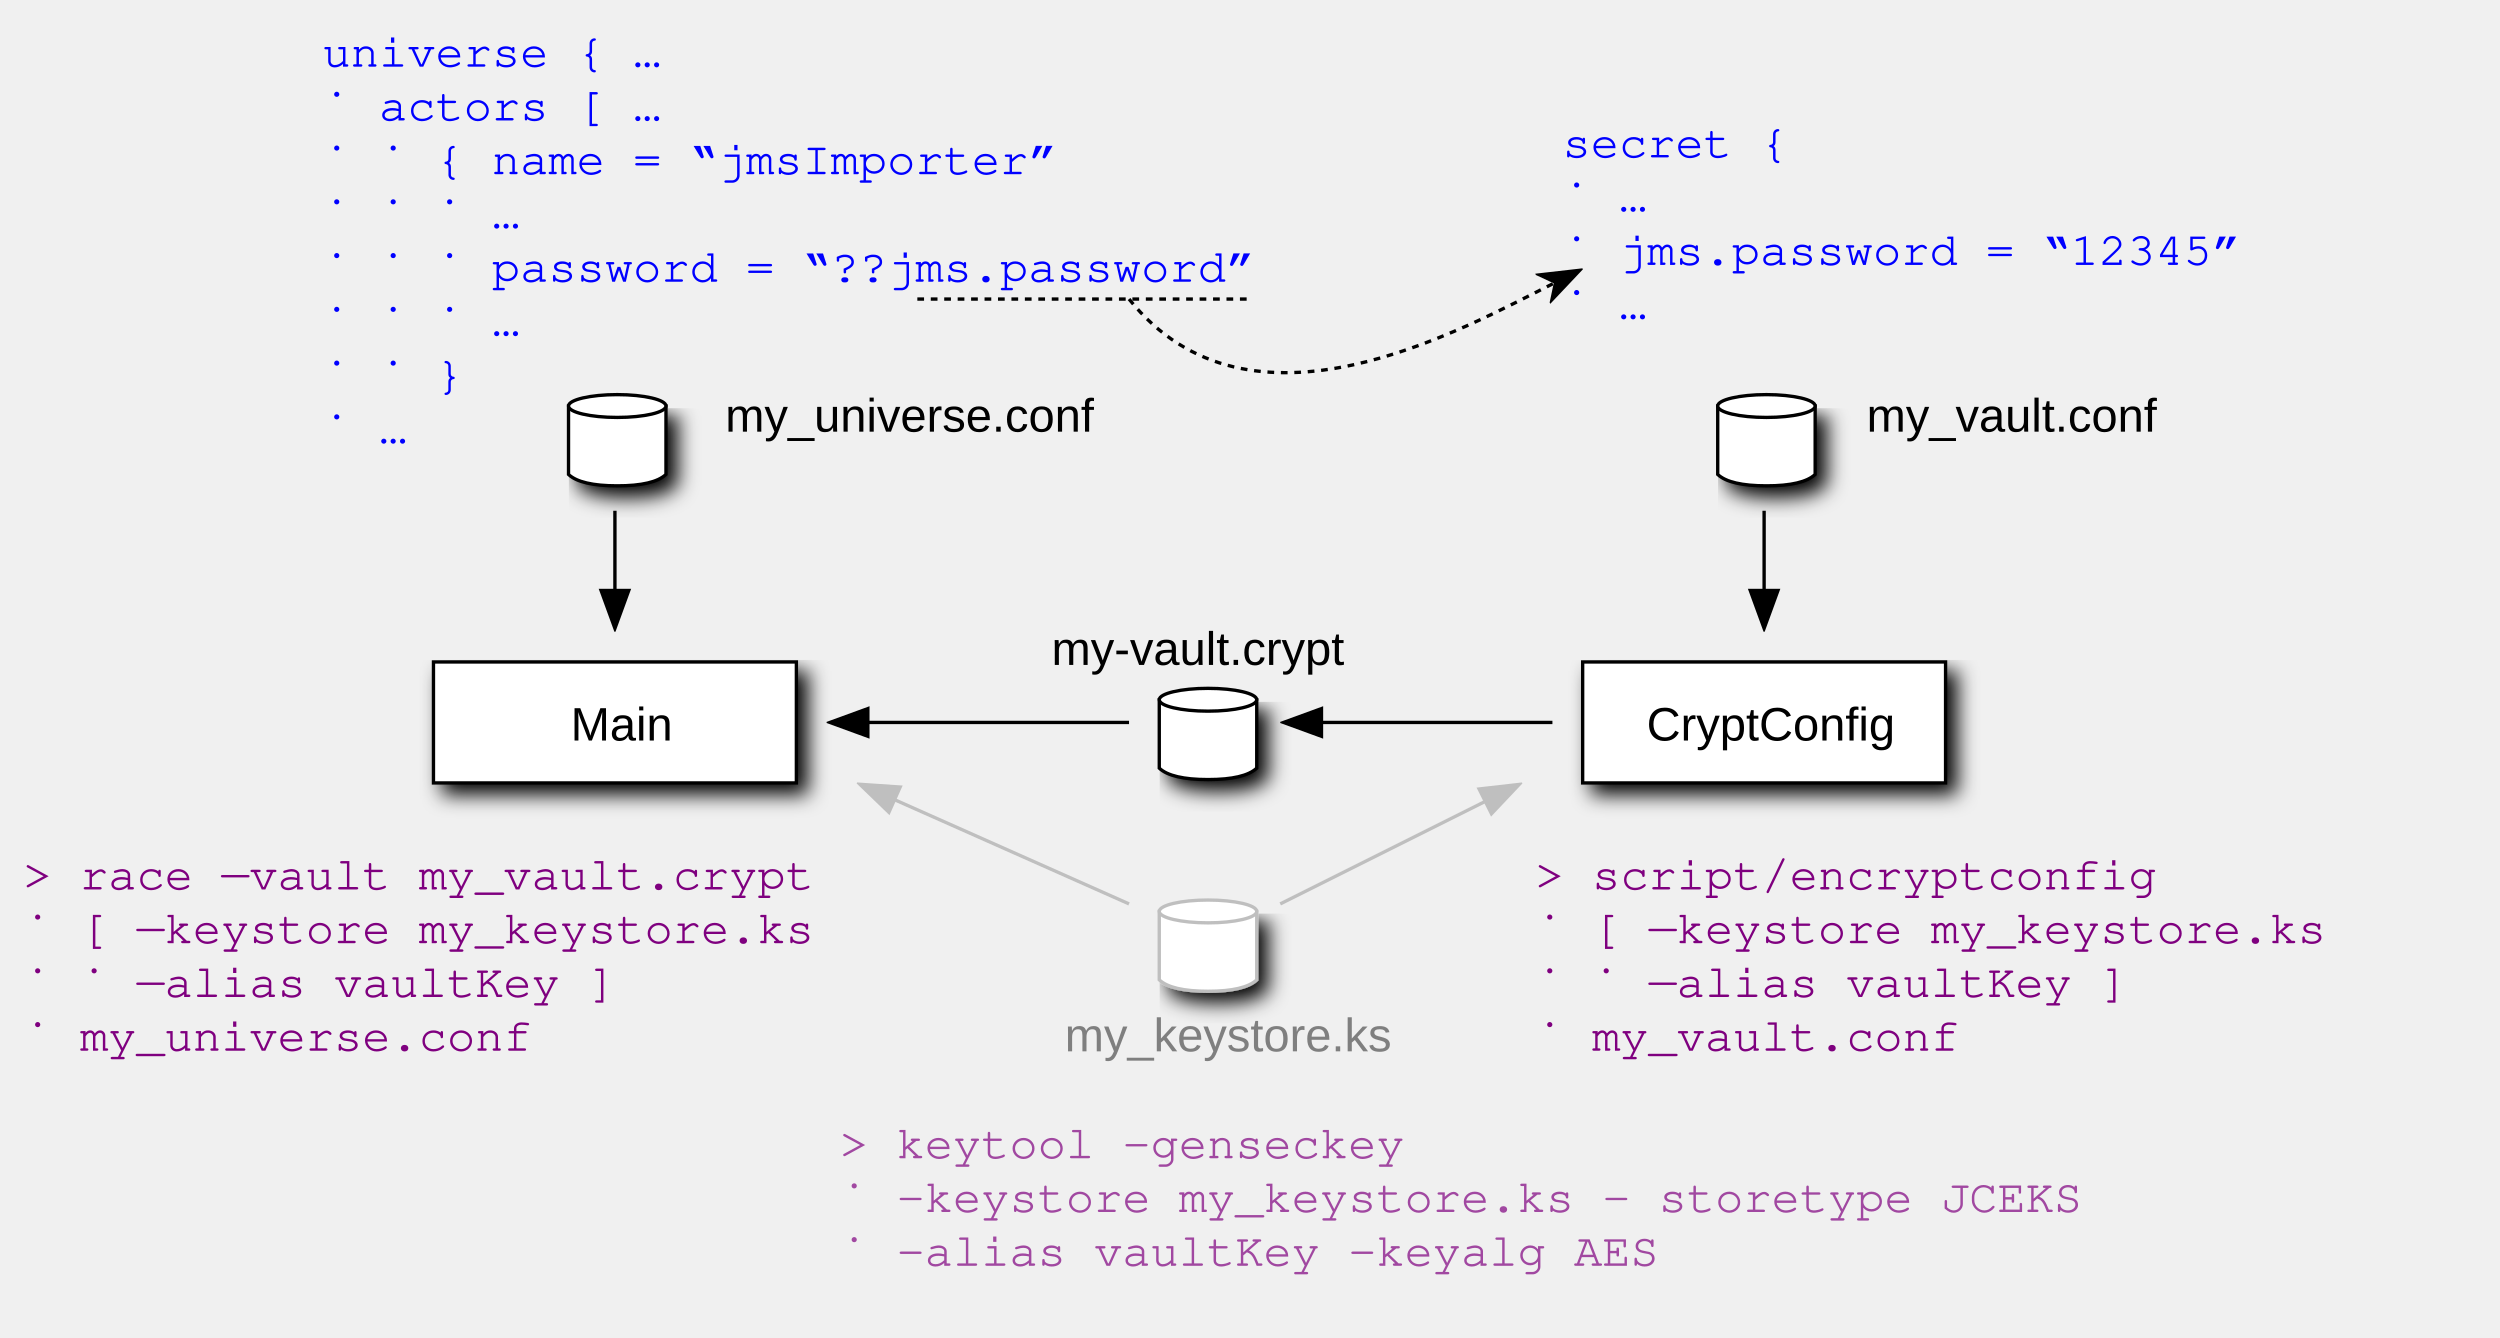
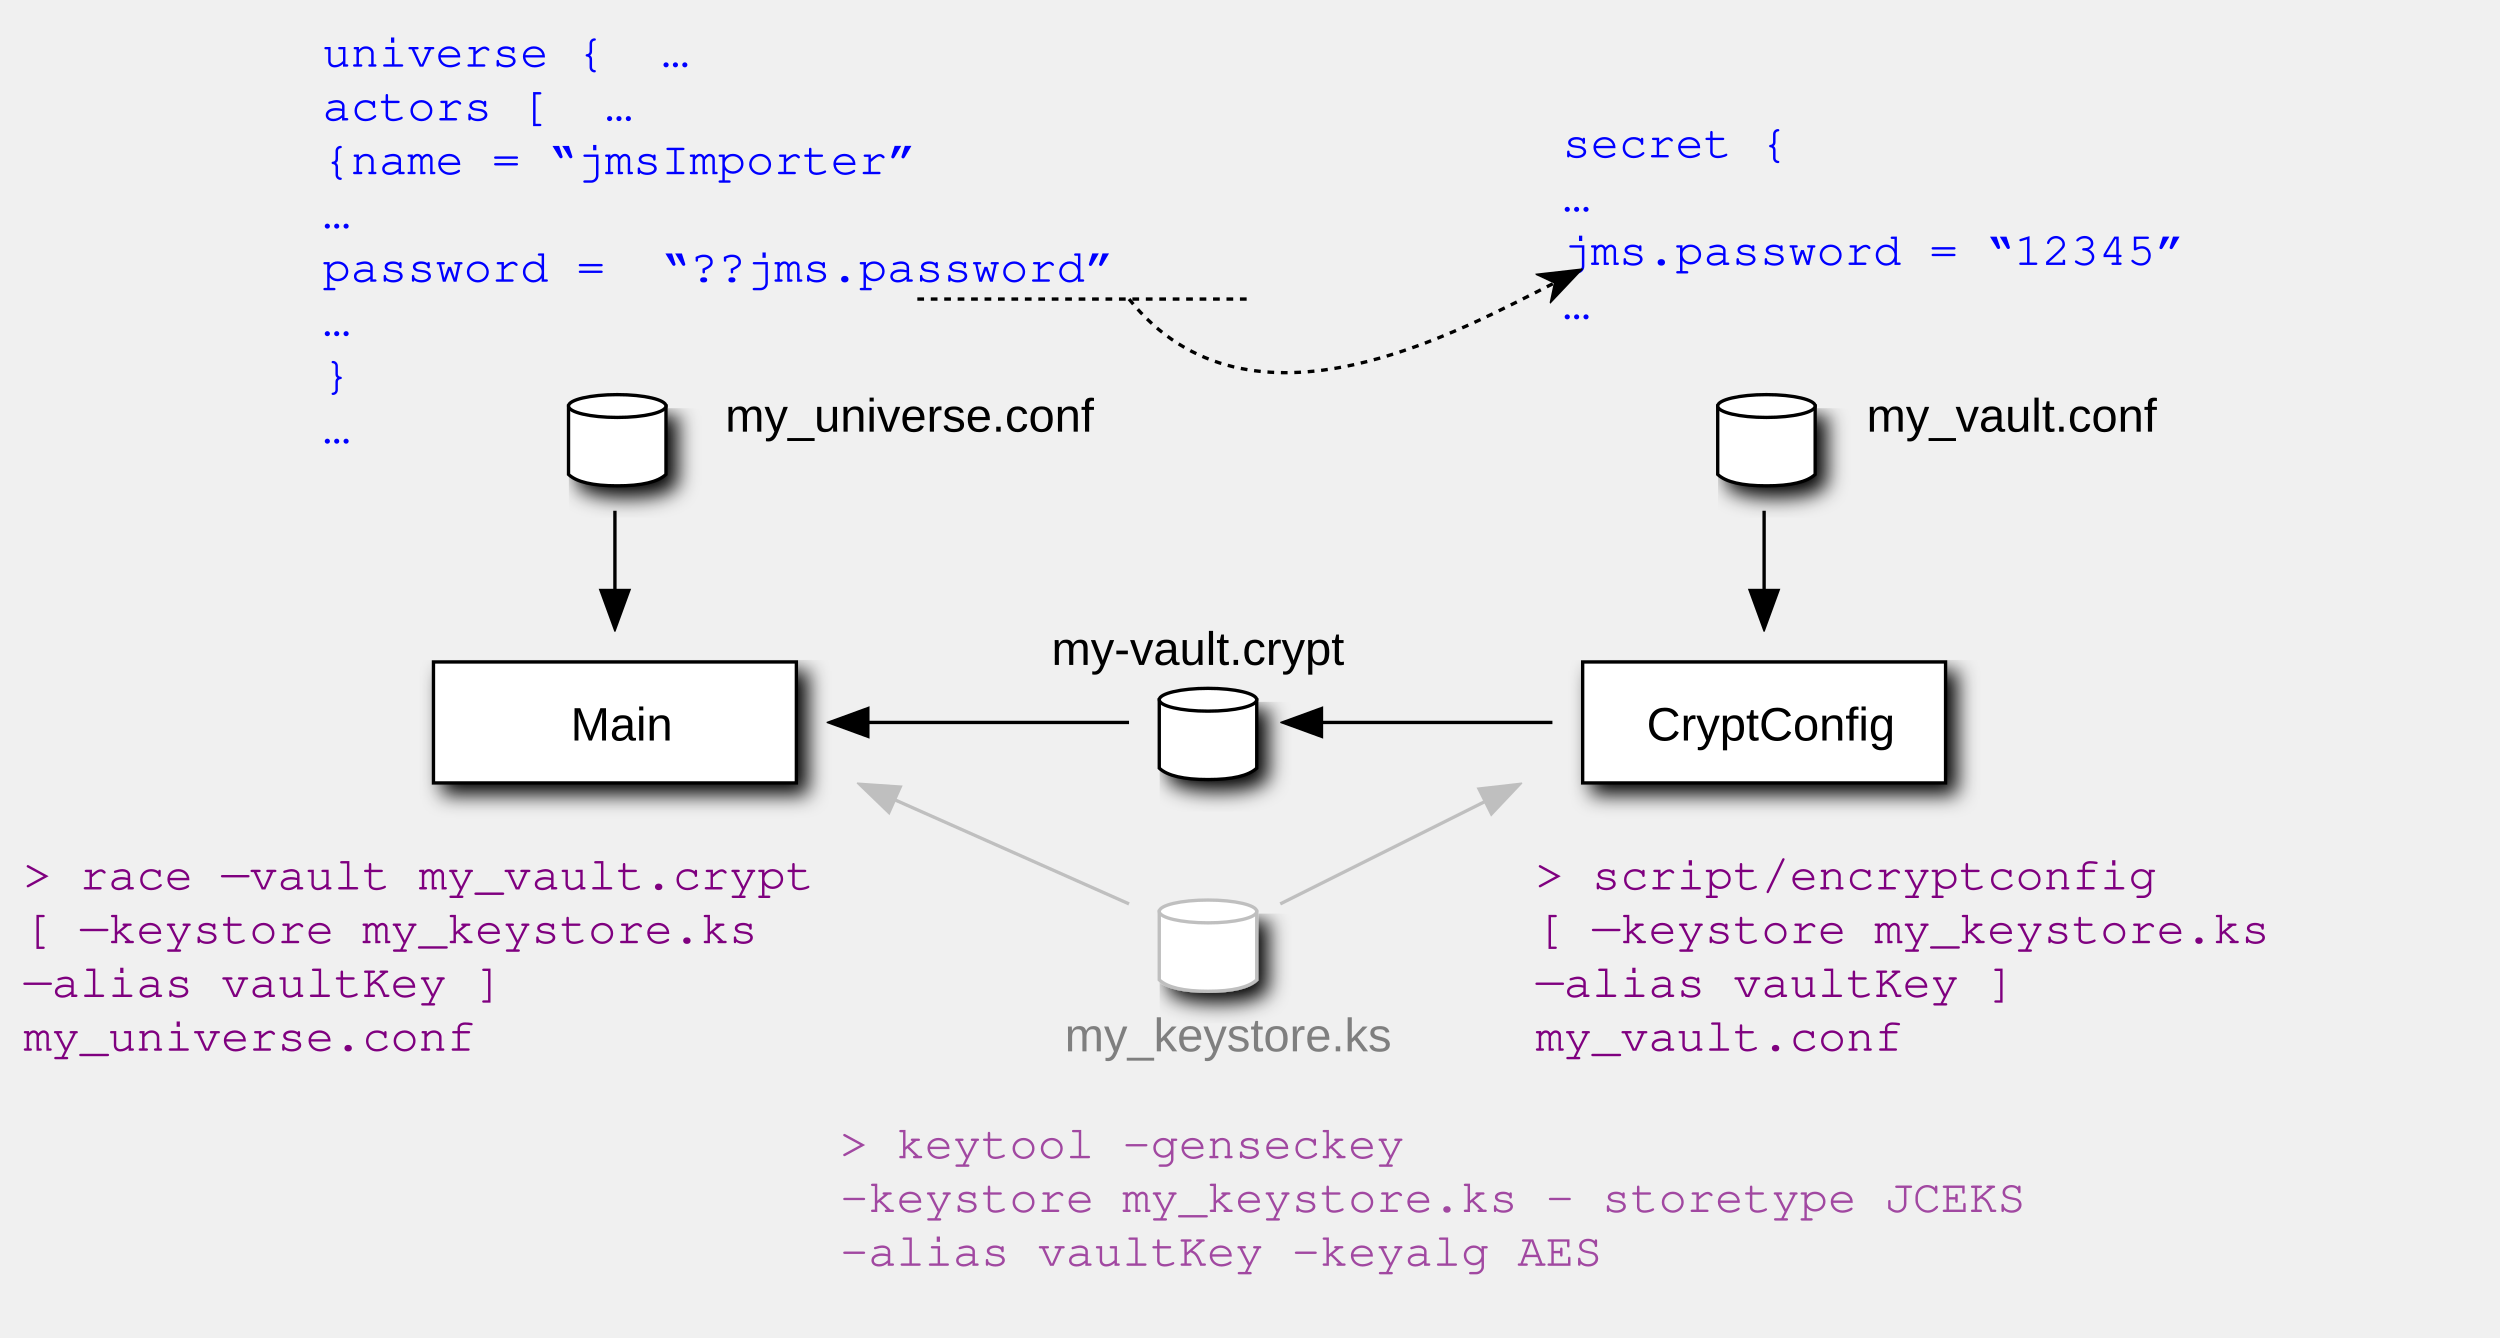
<svg xmlns="http://www.w3.org/2000/svg" width="100%" height="100%" version="1.1" viewBox="6 154 744 398">
  <defs>
    <filter id="shadow1" width="150%" height="150%">
      <feGaussianBlur in="SourceAlpha" result="blur" stdDeviation="3" />
      <feOffset dx="3" dy="3" in="blur" result="offsetBlur" />
      <feMerge>
        <feMergeNode in="offsetBlur" />
        <feMergeNode in="SourceGraphic" />
      </feMerge>
    </filter>
  </defs>
  <marker id="marker1" markerUnits="strokeWidth" orient="auto" refX="-11.173" refY="0" markerWidth="13.272" markerHeight="10.23" viewBox="-12.272 -5.115 13.272 10.23">
    <path d="M-11.272 -4.115 L0 0 L-11.272 4.115 Z " fill="#000000" fill-opacity="1" stroke="#000000" stroke-opacity="1" />
  </marker>
  <marker id="marker2" markerUnits="strokeWidth" orient="auto" refX="-11.173" refY="0" markerWidth="13.272" markerHeight="10.23" viewBox="-12.272 -5.115 13.272 10.23">
    <path d="M-11.272 -4.115 L0 0 L-11.272 4.115 Z " fill="#000000" fill-opacity="1" stroke="#000000" stroke-opacity="1" />
  </marker>
  <marker id="marker3" markerUnits="strokeWidth" orient="auto" refX="-11.173" refY="0" markerWidth="13.272" markerHeight="10.23" viewBox="-12.272 -5.115 13.272 10.23">
    <path d="M-11.272 -4.115 L0 0 L-11.272 4.115 Z " fill="#000000" fill-opacity="1" stroke="#000000" stroke-opacity="1" />
  </marker>
  <marker id="marker4" markerUnits="strokeWidth" orient="auto" refX="-11.173" refY="0" markerWidth="13.272" markerHeight="10.23" viewBox="-12.272 -5.115 13.272 10.23">
    <path d="M-11.272 -4.115 L0 0 L-11.272 4.115 Z " fill="#000000" fill-opacity="1" stroke="#000000" stroke-opacity="1" />
  </marker>
  <marker id="marker5" markerUnits="strokeWidth" orient="auto" refX="-7.87" refY="0" markerWidth="13.272" markerHeight="10.23" viewBox="-12.272 -5.115 13.272 10.23">
    <path d="M-11.272 -4.115 L0 0 L-11.272 4.115 L-8 -3.496911E-07 Z " fill="#000000" fill-opacity="1" stroke="#000000" stroke-opacity="1" />
  </marker>
  <marker id="marker6" markerUnits="strokeWidth" orient="auto" refX="-11.173" refY="0" markerWidth="13.272" markerHeight="10.23" viewBox="-12.272 -5.115 13.272 10.23">
    <path d="M-11.272 -4.115 L0 0 L-11.272 4.115 Z " fill="#BFBFBF" fill-opacity="1" stroke="#BFBFBF" stroke-opacity="1" />
  </marker>
  <marker id="marker7" markerUnits="strokeWidth" orient="auto" refX="-11.173" refY="0" markerWidth="13.272" markerHeight="10.23" viewBox="-12.272 -5.115 13.272 10.23">
    <path d="M-11.272 -4.115 L0 0 L-11.272 4.115 Z " fill="#BFBFBF" fill-opacity="1" stroke="#BFBFBF" stroke-opacity="1" />
  </marker>
  <g id="layer1">
-     <text x="102" y="173.845" font-size="14" fill="#0000FF" fill-opacity="1" font-family="Courier" font-weight="normal" font-style="normal">universe {  …</text>
-     <text x="102" y="189.845" font-size="14" fill="#0000FF" fill-opacity="1" font-family="Courier" font-weight="normal" font-style="normal">˙ actors [  …</text>
-     <text x="102" y="205.845" font-size="14" fill="#0000FF" fill-opacity="1" font-family="Courier" font-weight="normal" font-style="normal">˙ ˙  { name = “jmsImporter”</text>
-     <text x="102" y="221.845" font-size="14" fill="#0000FF" fill-opacity="1" font-family="Courier" font-weight="normal" font-style="normal">˙ ˙ ˙ …</text>
-     <text x="102" y="237.845" font-size="14" fill="#0000FF" fill-opacity="1" font-family="Courier" font-weight="normal" font-style="normal">˙ ˙ ˙ password =  “??jms.password”</text>
-     <text x="102" y="253.845" font-size="14" fill="#0000FF" fill-opacity="1" font-family="Courier" font-weight="normal" font-style="normal">˙ ˙ ˙ …</text>
-     <text x="102" y="269.845" font-size="14" fill="#0000FF" fill-opacity="1" font-family="Courier" font-weight="normal" font-style="normal">˙ ˙ }</text>
-     <text x="102" y="285.845" font-size="14" fill="#0000FF" fill-opacity="1" font-family="Courier" font-weight="normal" font-style="normal">˙⁣ …</text>
-     <text x="471" y="200.845" font-size="14" fill="#0000FF" fill-opacity="1" font-family="Courier" font-weight="normal" font-style="normal">secret {</text>
-     <text x="471" y="216.845" font-size="14" fill="#0000FF" fill-opacity="1" font-family="Courier" font-weight="normal" font-style="normal">˙ …</text>
-     <text x="471" y="232.845" font-size="14" fill="#0000FF" fill-opacity="1" font-family="Courier" font-weight="normal" font-style="normal">˙ jms.password = “12345”</text>
-     <text x="471" y="248.845" font-size="14" fill="#0000FF" fill-opacity="1" font-family="Courier" font-weight="normal" font-style="normal">˙ …</text>
+     <text x="102" y="173.845" font-size="14" fill="#0000FF" fill-opacity="1" font-family="Courier" font-weight="normal" font-style="normal">universe {  …
+ </text>
+     <text x="102" y="189.845" font-size="14" fill="#0000FF" fill-opacity="1" font-family="Courier" font-weight="normal" font-style="normal">  actors [  …
+ </text>
+     <text x="102" y="205.845" font-size="14" fill="#0000FF" fill-opacity="1" font-family="Courier" font-weight="normal" font-style="normal">     {name = “jmsImporter”
+ </text>
+     <text x="102" y="221.845" font-size="14" fill="#0000FF" fill-opacity="1" font-family="Courier" font-weight="normal" font-style="normal">      …
+ </text>
+     <text x="102" y="237.845" font-size="14" fill="#0000FF" fill-opacity="1" font-family="Courier" font-weight="normal" font-style="normal">      password =  “??jms.password”
+ </text>
+     <text x="102" y="253.845" font-size="14" fill="#0000FF" fill-opacity="1" font-family="Courier" font-weight="normal" font-style="normal">      …
+ </text>
+     <text x="102" y="269.845" font-size="14" fill="#0000FF" fill-opacity="1" font-family="Courier" font-weight="normal" font-style="normal">    }
+ </text>
+     <text x="102" y="285.845" font-size="14" fill="#0000FF" fill-opacity="1" font-family="Courier" font-weight="normal" font-style="normal">  …</text>
+     <text x="471" y="200.845" font-size="14" fill="#0000FF" fill-opacity="1" font-family="Courier" font-weight="normal" font-style="normal">secret { 
+ </text>
+     <text x="471" y="216.845" font-size="14" fill="#0000FF" fill-opacity="1" font-family="Courier" font-weight="normal" font-style="normal">  …
+ </text>
+     <text x="471" y="232.845" font-size="14" fill="#0000FF" fill-opacity="1" font-family="Courier" font-weight="normal" font-style="normal">  jms.password = “12345”
+ </text>
+     <text x="471" y="248.845" font-size="14" fill="#0000FF" fill-opacity="1" font-family="Courier" font-weight="normal" font-style="normal">  …
+ </text>
    <text x="221.833" y="282.468" font-size="14" fill="#000000" fill-opacity="1" font-family="Arial" font-weight="normal" font-style="normal">my_universe.conf</text>
    <text x="561.505" y="282.468" font-size="14" fill="#000000" fill-opacity="1" font-family="Arial" font-weight="normal" font-style="normal">my_vault.conf</text>
    <text x="318.938" y="351.88" font-size="14" fill="#000000" fill-opacity="1" font-family="Arial" font-weight="normal" font-style="normal">my-vault.crypt</text>
    <rect x="477" y="351" width="108" height="36" opacity="1" stroke="#000000" stroke-opacity="1" stroke-width="1" stroke-linecap="butt" stroke-linejoin="miter" stroke-dasharray="none" fill="#FFFFFF" fill-opacity="1" filter="url(#shadow1)" />
    <text x="496.041" y="374.38" font-size="14" fill="#000000" fill-opacity="1" font-family="Arial" font-weight="normal" font-style="normal">CryptConfig</text>
    <rect x="135" y="351" width="108" height="36" opacity="1" stroke="#000000" stroke-opacity="1" stroke-width="1" stroke-linecap="butt" stroke-linejoin="miter" stroke-dasharray="none" fill="#FFFFFF" fill-opacity="1" filter="url(#shadow1)" />
    <text x="175.828" y="374.38" font-size="14" fill="#000000" fill-opacity="1" font-family="Arial" font-weight="normal" font-style="normal">Main</text>
    <line x1="531" y1="306" x2="531" y2="329.827" marker-end="url(#marker1)" opacity="1" stroke="#000000" stroke-opacity="1" stroke-width="1" stroke-linecap="butt" stroke-linejoin="miter" stroke-dasharray="none" />
    <line x1="189" y1="306" x2="189" y2="329.827" marker-end="url(#marker2)" opacity="1" stroke="#000000" stroke-opacity="1" stroke-width="1" stroke-linecap="butt" stroke-linejoin="miter" stroke-dasharray="none" />
    <line x1="468" y1="369" x2="399.173" y2="369" marker-end="url(#marker3)" opacity="1" stroke="#000000" stroke-opacity="1" stroke-width="1" stroke-linecap="butt" stroke-linejoin="miter" stroke-dasharray="none" />
    <line x1="342" y1="369" x2="264.173" y2="369" marker-end="url(#marker4)" opacity="1" stroke="#000000" stroke-opacity="1" stroke-width="1" stroke-linecap="butt" stroke-linejoin="miter" stroke-dasharray="none" />
-     <text x="13" y="418.7" font-size="14" fill="#7F007F" fill-opacity="1" font-family="Courier" font-weight="normal" font-style="normal">&gt; race —vault my_vault.crypt</text>
-     <text x="13" y="434.7" font-size="14" fill="#7F007F" fill-opacity="1" font-family="Courier" font-weight="normal" font-style="normal">˙    [ —keystore my_keystore.ks</text>
-     <text x="13" y="450.7" font-size="14" fill="#7F007F" fill-opacity="1" font-family="Courier" font-weight="normal" font-style="normal">˙ ˙      —alias vaultKey ]</text>
-     <text x="13" y="466.7" font-size="14" fill="#7F007F" fill-opacity="1" font-family="Courier" font-weight="normal" font-style="normal">˙    my_universe.conf</text>
-     <text x="463" y="418.7" font-size="14" fill="#7F007F" fill-opacity="1" font-family="Courier" font-weight="normal" font-style="normal">&gt; script/encryptconfig</text>
-     <text x="463" y="434.7" font-size="14" fill="#7F007F" fill-opacity="1" font-family="Courier" font-weight="normal" font-style="normal">˙    [ —keystore my_keystore.ks</text>
-     <text x="463" y="450.7" font-size="14" fill="#7F007F" fill-opacity="1" font-family="Courier" font-weight="normal" font-style="normal">˙ ˙      —alias vaultKey ]</text>
-     <text x="463" y="466.7" font-size="14" fill="#7F007F" fill-opacity="1" font-family="Courier" font-weight="normal" font-style="normal">˙    my_vault.conf</text>
+     <text x="13" y="418.7" font-size="14" fill="#7F007F" fill-opacity="1" font-family="Courier" font-weight="normal" font-style="normal">&gt; race —vault my_vault.crypt
+ </text>
+     <text x="13" y="434.7" font-size="14" fill="#7F007F" fill-opacity="1" font-family="Courier" font-weight="normal" font-style="normal">     [ —keystore my_keystore.ks
+ </text>
+     <text x="13" y="450.7" font-size="14" fill="#7F007F" fill-opacity="1" font-family="Courier" font-weight="normal" font-style="normal">         —alias vaultKey ]
+ </text>
+     <text x="13" y="466.7" font-size="14" fill="#7F007F" fill-opacity="1" font-family="Courier" font-weight="normal" font-style="normal">     my_universe.conf</text>
+     <text x="463" y="418.7" font-size="14" fill="#7F007F" fill-opacity="1" font-family="Courier" font-weight="normal" font-style="normal">&gt; script/encryptconfig
+ </text>
+     <text x="463" y="434.7" font-size="14" fill="#7F007F" fill-opacity="1" font-family="Courier" font-weight="normal" font-style="normal">     [ —keystore my_keystore.ks 
+ </text>
+     <text x="463" y="450.7" font-size="14" fill="#7F007F" fill-opacity="1" font-family="Courier" font-weight="normal" font-style="normal">         —alias vaultKey ]
+ </text>
+     <text x="463" y="466.7" font-size="14" fill="#7F007F" fill-opacity="1" font-family="Courier" font-weight="normal" font-style="normal">     my_vault.conf</text>
    <path d="M342 243 C378 288 441 252 469.067 237.967" marker-end="url(#marker5)" opacity="1" stroke="#000000" stroke-opacity="1" stroke-width="1" stroke-linecap="butt" stroke-linejoin="miter" stroke-dasharray="2,2" fill-opacity="0" />
    <text x="322.876" y="466.88" font-size="14" fill="#7F7F7F" fill-opacity="1" font-family="Arial" font-weight="normal" font-style="normal">my_keystore.ks</text>
    <g>
      <path d="M351 425.245 L351 445.606 Q354.625 449 365.5 449 Q376.375 449 380 445.606 L380 425.245 Z " opacity="1" stroke="#BFBFBF" stroke-opacity="1" stroke-width="1" stroke-linecap="butt" stroke-linejoin="miter" stroke-dasharray="none" fill="#FFFFFF" fill-opacity="1" filter="url(#shadow1)" />
      <ellipse cx="365.5" cy="425.245" rx="14.5" ry="3.394" opacity="1" stroke="#BFBFBF" stroke-opacity="1" stroke-width="1" stroke-linecap="butt" stroke-linejoin="miter" stroke-dasharray="none" fill="#FFFFFF" fill-opacity="1" />
    </g>
    <g>
      <path d="M175.191 274.833 L175.191 295.195 Q178.816 298.588 189.691 298.588 Q200.566 298.588 204.191 295.195 L204.191 274.833 Z " opacity="1" stroke="#000000" stroke-opacity="1" stroke-width="1" stroke-linecap="butt" stroke-linejoin="miter" stroke-dasharray="none" fill="#FFFFFF" fill-opacity="1" filter="url(#shadow1)" />
      <ellipse cx="189.691" cy="274.833" rx="14.5" ry="3.394" opacity="1" stroke="#000000" stroke-opacity="1" stroke-width="1" stroke-linecap="butt" stroke-linejoin="miter" stroke-dasharray="none" fill="#FFFFFF" fill-opacity="1" />
    </g>
    <line x1="342" y1="423" x2="272.123" y2="391.944" marker-end="url(#marker6)" opacity="1" stroke="#BFBFBF" stroke-opacity="1" stroke-width="1" stroke-linecap="butt" stroke-linejoin="miter" stroke-dasharray="none" />
    <line x1="387" y1="423" x2="448.113" y2="392.444" marker-end="url(#marker7)" opacity="1" stroke="#BFBFBF" stroke-opacity="1" stroke-width="1" stroke-linecap="butt" stroke-linejoin="miter" stroke-dasharray="none" />
    <g>
      <path d="M517.191 274.833 L517.191 295.195 Q520.816 298.588 531.691 298.588 Q542.566 298.588 546.191 295.195 L546.191 274.833 Z " opacity="1" stroke="#000000" stroke-opacity="1" stroke-width="1" stroke-linecap="butt" stroke-linejoin="miter" stroke-dasharray="none" fill="#FFFFFF" fill-opacity="1" filter="url(#shadow1)" />
      <ellipse cx="531.691" cy="274.833" rx="14.5" ry="3.394" opacity="1" stroke="#000000" stroke-opacity="1" stroke-width="1" stroke-linecap="butt" stroke-linejoin="miter" stroke-dasharray="none" fill="#FFFFFF" fill-opacity="1" />
    </g>
    <g>
      <path d="M351 362.245 L351 382.606 Q354.625 386 365.5 386 Q376.375 386 380 382.606 L380 362.245 Z " opacity="1" stroke="#000000" stroke-opacity="1" stroke-width="1" stroke-linecap="butt" stroke-linejoin="miter" stroke-dasharray="none" fill="#FFFFFF" fill-opacity="1" filter="url(#shadow1)" />
      <ellipse cx="365.5" cy="362.245" rx="14.5" ry="3.394" opacity="1" stroke="#000000" stroke-opacity="1" stroke-width="1" stroke-linecap="butt" stroke-linejoin="miter" stroke-dasharray="none" fill="#FFFFFF" fill-opacity="1" />
    </g>
    <line x1="279" y1="243" x2="378" y2="243" opacity="1" stroke="#000000" stroke-opacity="1" stroke-width="1" stroke-linecap="butt" stroke-linejoin="miter" stroke-dasharray="2,2" />
-     <text x="256" y="498.7" font-size="14" fill="#7F007F" fill-opacity="0.7" font-family="Courier" font-weight="normal" font-style="normal">&gt; keytool -genseckey</text>
-     <text x="256" y="514.7" font-size="14" fill="#7F007F" fill-opacity="0.7" font-family="Courier" font-weight="normal" font-style="normal">˙   -keystore my_keystore.ks - storetype JCEKS</text>
-     <text x="256" y="530.7" font-size="14" fill="#7F007F" fill-opacity="0.7" font-family="Courier" font-weight="normal" font-style="normal">˙   -alias vaultKey -keyalg AES</text>
+     <text x="256" y="498.7" font-size="14" fill="#7F007F" fill-opacity="0.7" font-family="Courier" font-weight="normal" font-style="normal">&gt; keytool -genseckey 
+ </text>
+     <text x="256" y="514.7" font-size="14" fill="#7F007F" fill-opacity="0.7" font-family="Courier" font-weight="normal" font-style="normal">    -keystore my_keystore.ks - storetype JCEKS
+ </text>
+     <text x="256" y="530.7" font-size="14" fill="#7F007F" fill-opacity="0.7" font-family="Courier" font-weight="normal" font-style="normal">    -alias vaultKey -keyalg AES</text>
  </g>
</svg>
